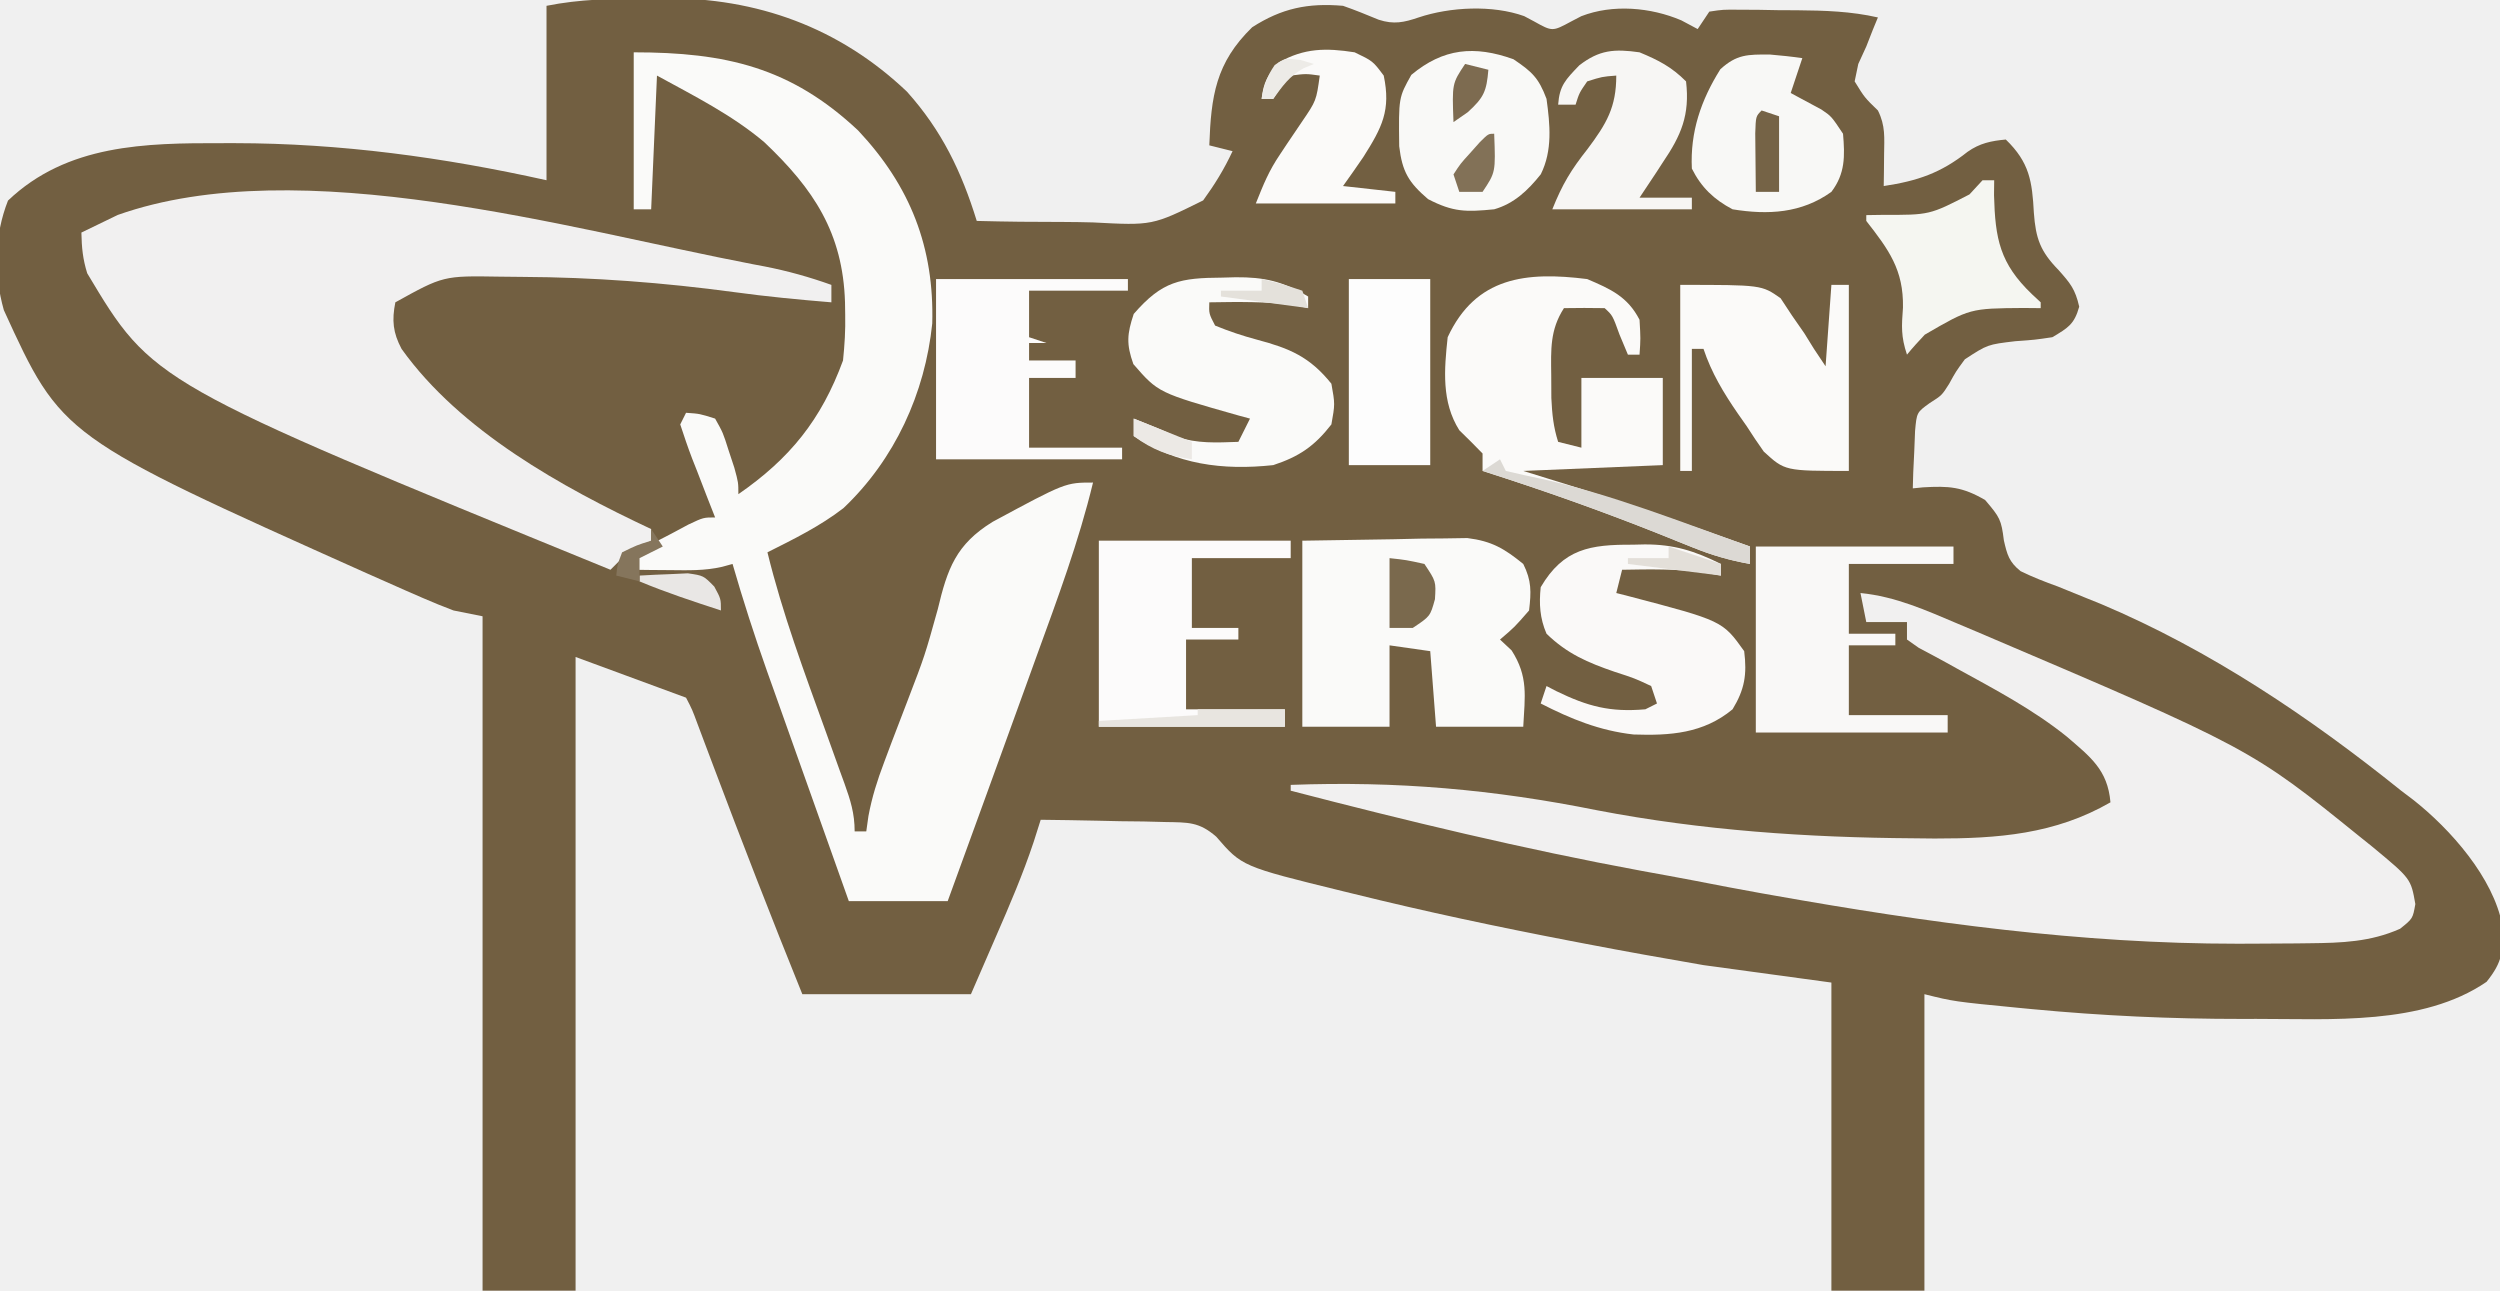
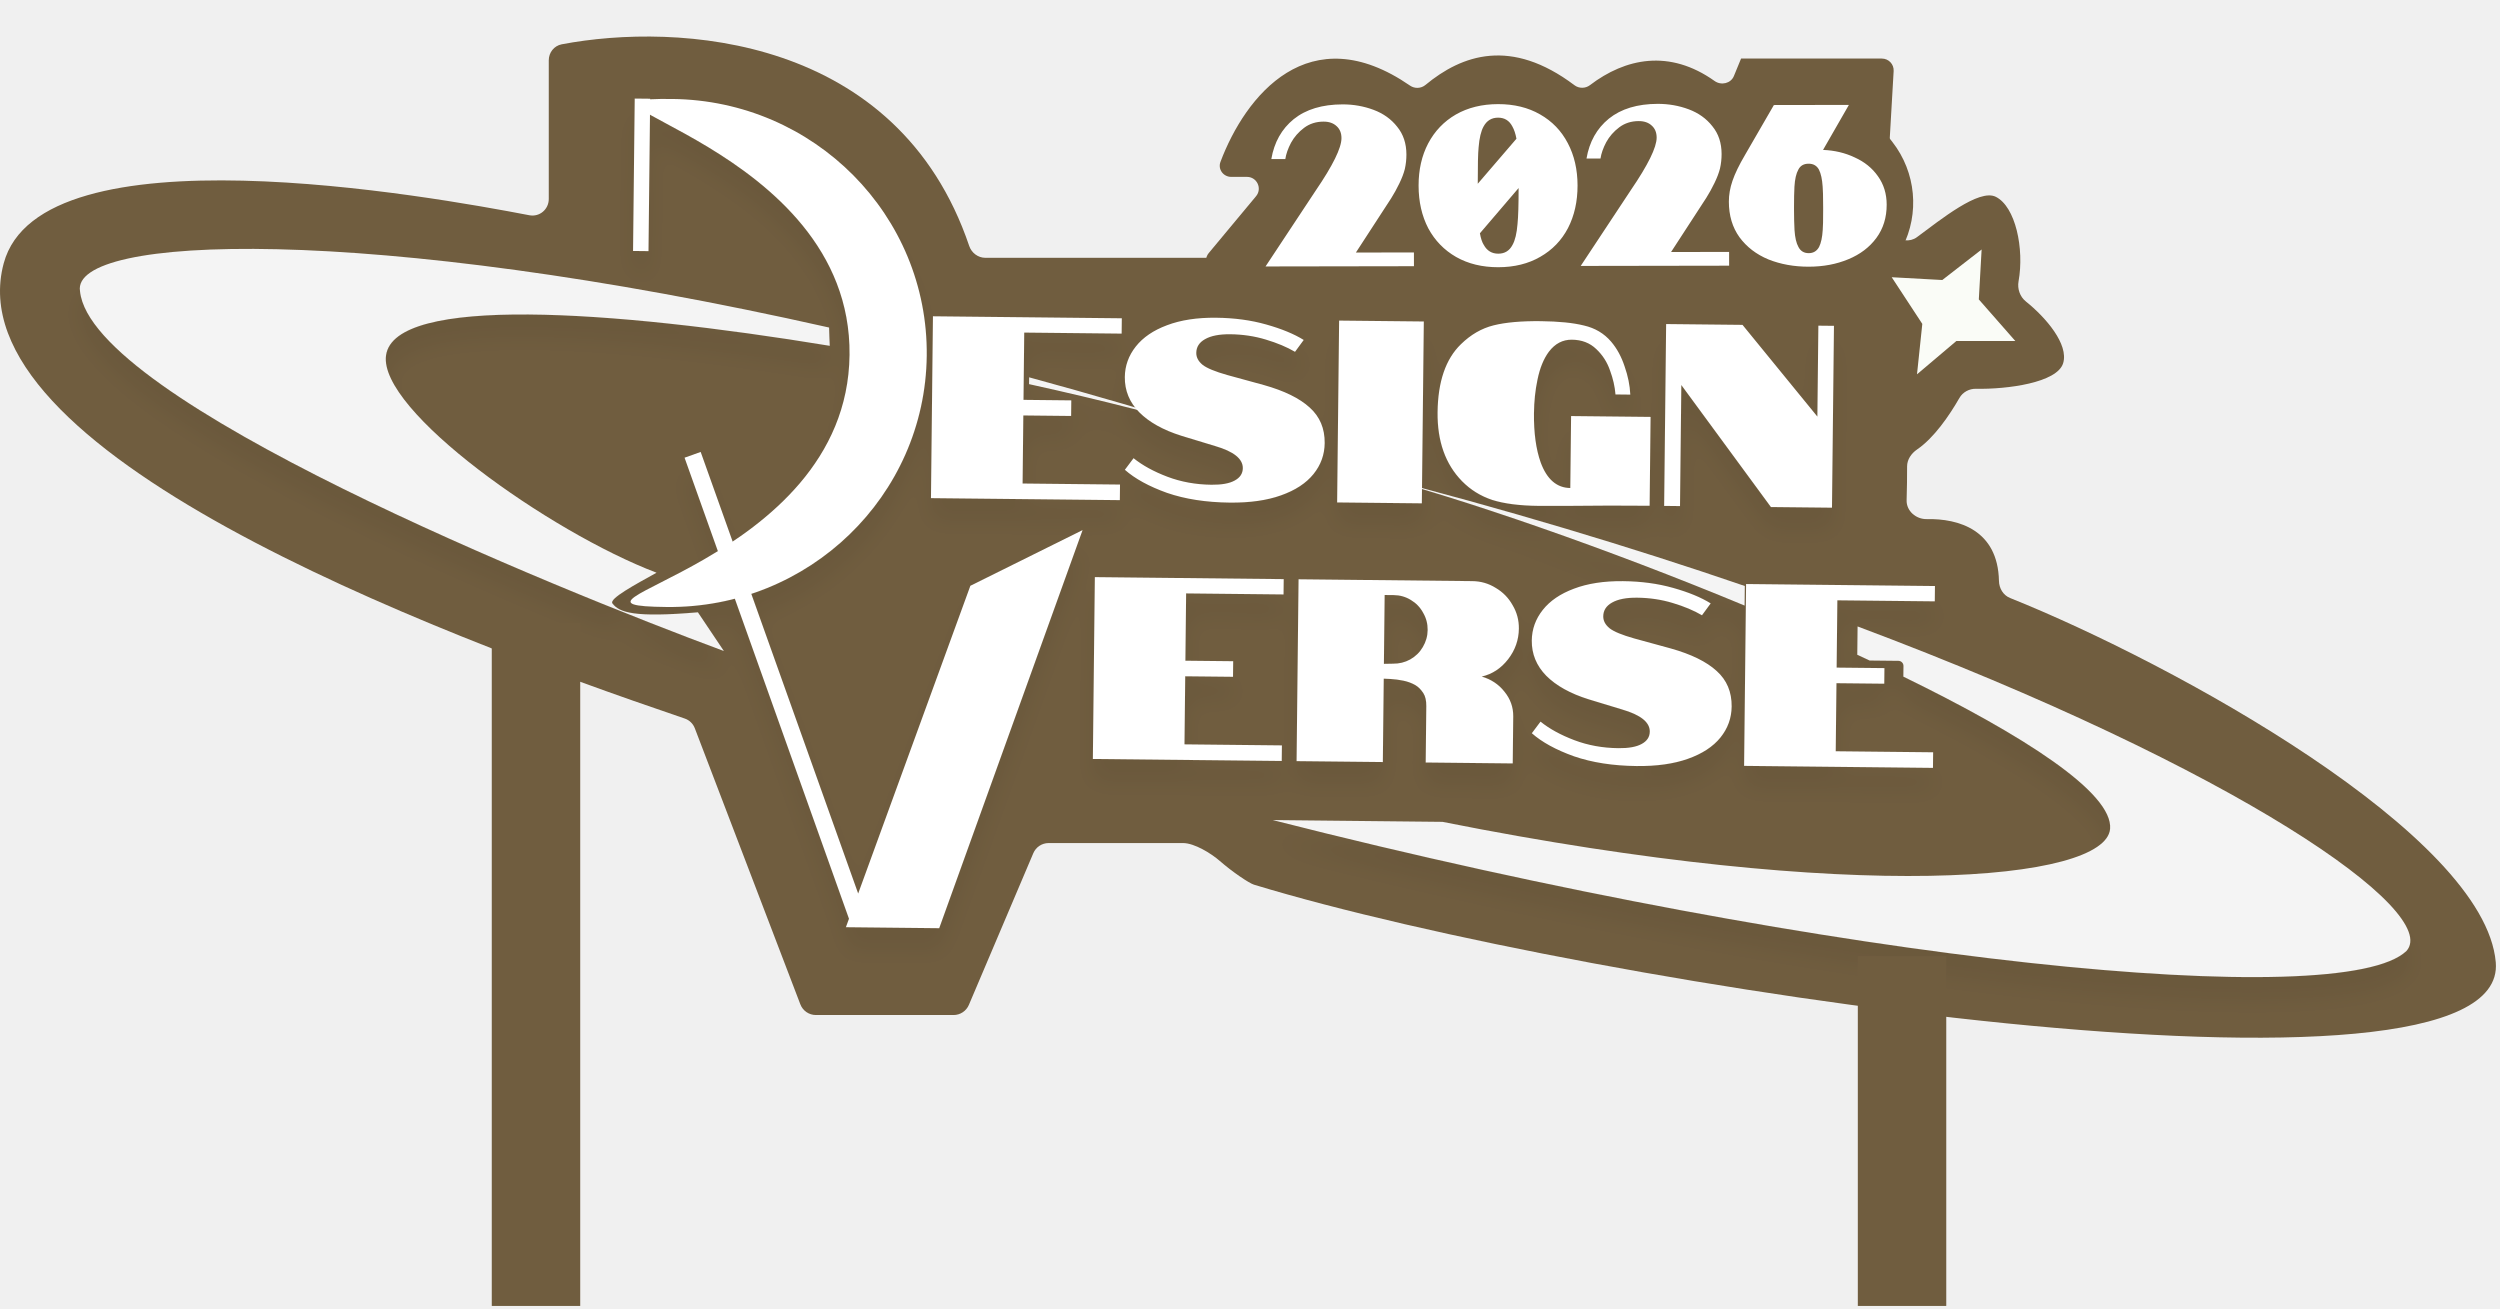
- <svg xmlns="http://www.w3.org/2000/svg" version="1.1" width="430" height="222">
-   <path d="M0 0 C1.069 -0.021 2.139 -0.041 3.24 -0.062 C19.148 -0.139 33.294 4.954 44.938 16.02 C50.926 22.698 54.326 29.774 56.938 38.25 C61.92 38.38 66.895 38.436 71.879 38.427 C73.571 38.434 75.262 38.46 76.953 38.507 C87.139 39.049 87.139 39.049 95.879 34.721 C97.878 31.973 99.506 29.328 100.938 26.25 C99.618 25.92 98.297 25.59 96.938 25.25 C97.244 16.774 98.029 11.055 104.312 4.938 C109.405 1.664 113.917 0.731 119.938 1.25 C122.022 1.974 124.042 2.804 126.082 3.645 C128.654 4.484 130.411 4.116 132.938 3.25 C138.377 1.437 145.655 1.071 151.102 3.027 C151.666 3.328 152.231 3.628 152.812 3.938 C155.952 5.688 155.952 5.688 159.188 3.938 C159.76 3.64 160.332 3.342 160.922 3.035 C166.328 0.929 172.856 1.505 178.125 3.75 C179.053 4.245 179.981 4.74 180.938 5.25 C181.597 4.26 182.257 3.27 182.938 2.25 C185.288 1.894 185.288 1.894 188.207 1.922 C189.261 1.927 190.315 1.932 191.4 1.938 C193.058 1.968 193.058 1.968 194.75 2 C196.391 2.008 196.391 2.008 198.064 2.016 C202.834 2.062 207.271 2.19 211.938 3.25 C211.649 3.951 211.36 4.652 211.062 5.375 C210.691 6.324 210.32 7.272 209.938 8.25 C209.257 9.735 209.257 9.735 208.562 11.25 C208.253 12.735 208.253 12.735 207.938 14.25 C209.655 17.043 209.655 17.043 211.938 19.25 C213.26 21.895 213.034 23.928 213 26.875 C212.991 27.878 212.982 28.881 212.973 29.914 C212.955 31.07 212.955 31.07 212.938 32.25 C218.755 31.366 222.744 30.021 227.363 26.359 C229.454 24.886 231.413 24.479 233.938 24.25 C238.016 28.197 238.47 31.432 238.762 36.848 C239.086 41.282 239.874 43.487 243 46.688 C245.03 48.972 245.873 49.968 246.562 53 C245.719 56.038 244.631 56.649 241.938 58.25 C238.914 58.699 238.914 58.699 235.562 58.938 C230.798 59.506 230.798 59.506 226.895 62.047 C225.36 64.134 225.36 64.134 224.184 66.277 C222.938 68.25 222.938 68.25 220.832 69.586 C218.618 71.189 218.618 71.189 218.328 74.387 C218.282 75.558 218.235 76.73 218.188 77.938 C218.131 79.117 218.074 80.296 218.016 81.512 C217.99 82.415 217.964 83.319 217.938 84.25 C218.518 84.192 219.098 84.134 219.695 84.074 C224.142 83.817 226.43 83.955 230.375 86.25 C232.936 89.248 233.156 89.641 233.602 93.195 C234.171 95.664 234.482 96.883 236.474 98.487 C238.572 99.513 240.677 100.335 242.875 101.125 C244.521 101.787 246.164 102.455 247.805 103.129 C249.078 103.643 249.078 103.643 250.378 104.168 C269.068 112.066 286.183 123.583 301.938 136.25 C302.622 136.768 303.306 137.286 304.012 137.82 C310.416 142.857 317.817 151.225 319.344 159.434 C319.524 163.772 319.428 165.64 316.625 169.125 C305.611 176.676 289.709 175.485 277 175.5 C276.196 175.502 275.392 175.504 274.563 175.506 C262.439 175.513 250.443 174.965 238.375 173.812 C237.668 173.745 236.96 173.678 236.231 173.608 C224.993 172.514 224.993 172.514 219.938 171.25 C219.938 188.08 219.938 204.91 219.938 222.25 C214.657 222.25 209.377 222.25 203.938 222.25 C203.938 204.76 203.938 187.27 203.938 169.25 C196.678 168.26 189.417 167.27 181.938 166.25 C175.131 165.076 168.343 163.869 161.562 162.562 C160.672 162.392 159.781 162.222 158.864 162.046 C146.441 159.659 134.093 157.038 121.812 154 C121.154 153.84 120.495 153.679 119.816 153.514 C102.555 149.279 102.555 149.279 98.133 144.162 C95.18 141.59 93.3 141.711 89.422 141.641 C88.171 141.608 86.921 141.576 85.633 141.543 C84.331 141.529 83.029 141.515 81.688 141.5 C80.37 141.47 79.053 141.441 77.695 141.41 C74.443 141.339 71.191 141.287 67.938 141.25 C67.34 143.135 67.34 143.135 66.73 145.059 C64.879 150.614 62.59 155.949 60.25 161.312 C58.827 164.592 57.404 167.871 55.938 171.25 C46.367 171.25 36.797 171.25 26.938 171.25 C21.632 158.136 16.515 144.965 11.532 131.726 C11.079 130.525 10.627 129.324 10.16 128.086 C9.755 127.009 9.351 125.932 8.934 124.822 C8.008 122.314 8.008 122.314 6.938 120.25 C0.667 117.94 -5.603 115.63 -12.062 113.25 C-12.062 149.22 -12.062 185.19 -12.062 222.25 C-17.343 222.25 -22.622 222.25 -28.062 222.25 C-28.062 183.97 -28.062 145.69 -28.062 106.25 C-29.712 105.92 -31.363 105.59 -33.062 105.25 C-34.844 104.579 -36.606 103.857 -38.352 103.098 C-39.874 102.435 -39.874 102.435 -41.427 101.759 C-42.503 101.282 -43.579 100.804 -44.688 100.312 C-45.799 99.82 -46.91 99.328 -48.055 98.821 C-100.452 75.344 -100.452 75.344 -110.402 53.59 C-112.166 47.339 -112.055 40.777 -109.688 34.75 C-99.506 25.053 -86.086 24.844 -72.812 24.875 C-71.74 24.874 -71.74 24.874 -70.646 24.873 C-52.468 24.896 -34.812 27.306 -17.062 31.25 C-17.062 21.35 -17.062 11.45 -17.062 1.25 C-11.28 0.094 -5.876 0.028 0 0 Z " fill="#725F41" transform="translate(111.0625,-0.25)" />
-   <path d="M0 0 C6.051 0.6 11.27 2.966 16.812 5.312 C17.863 5.755 18.913 6.197 19.995 6.653 C67.121 26.736 67.121 26.736 86 42 C86.706 42.567 87.413 43.134 88.141 43.719 C94.674 49.137 94.674 49.137 95.438 53.5 C95 56 95 56 92.812 57.75 C87.716 60.015 82.759 60.18 77.246 60.238 C76.485 60.248 75.725 60.258 74.941 60.268 C72.44 60.293 69.939 60.305 67.438 60.312 C66.146 60.316 66.146 60.316 64.828 60.32 C37.946 60.329 11.434 56.702 -15 52 C-16.038 51.817 -16.038 51.817 -17.097 51.63 C-20.913 50.951 -24.718 50.22 -28.522 49.475 C-31.545 48.896 -34.573 48.347 -37.602 47.797 C-57.96 44.039 -77.967 39.206 -98 34 C-98 33.67 -98 33.34 -98 33 C-79.76 32.319 -63.161 33.771 -45.273 37.372 C-27.229 40.836 -9.153 42.06 9.188 42.188 C10.364 42.201 11.54 42.214 12.752 42.227 C23.638 42.237 33.452 41.508 43 36 C42.52 30.395 39.547 28.193 35.453 24.668 C29.679 20.031 23.175 16.606 16.707 13.051 C15.755 12.522 15.755 12.522 14.784 11.983 C13.202 11.111 11.608 10.263 10.012 9.418 C9.348 8.95 8.684 8.482 8 8 C8 7.01 8 6.02 8 5 C5.69 5 3.38 5 1 5 C0.505 2.525 0.505 2.525 0 0 Z " fill="#F1F0F0" transform="translate(320,102)" />
-   <path d="M0 0 C15.826 0 27.019 2.576 38.602 13.445 C47.589 23.018 51.701 33.57 51.348 46.633 C50.106 58.661 44.889 70.04 36.078 78.395 C32.049 81.507 27.533 83.722 23 86 C25.584 96.548 29.35 106.654 33.038 116.852 C33.856 119.118 34.668 121.387 35.48 123.656 C35.734 124.35 35.987 125.044 36.247 125.758 C37.281 128.649 38 130.904 38 134 C38.66 134 39.32 134 40 134 C40.122 133.132 40.244 132.263 40.37 131.368 C40.985 128.081 41.891 125.229 43.074 122.105 C43.49 120.993 43.907 119.88 44.335 118.734 C45.251 116.334 46.17 113.935 47.094 111.537 C50.068 103.785 50.068 103.785 52.293 95.797 C53.957 88.829 55.413 84.644 61.742 80.75 C74.264 74 74.264 74 79 74 C76.538 84.202 72.892 93.965 69.312 103.812 C68.682 105.555 68.053 107.298 67.423 109.041 C65.895 113.27 64.362 117.497 62.827 121.723 C62.072 123.801 61.318 125.879 60.565 127.958 C58.384 133.975 56.197 139.989 54 146 C48.39 146 42.78 146 37 146 C34.631 139.348 32.265 132.695 29.902 126.042 C29.098 123.781 28.294 121.522 27.49 119.262 C26.328 116.001 25.17 112.739 24.012 109.477 C23.655 108.478 23.299 107.48 22.932 106.451 C20.771 100.35 18.796 94.219 17 88 C16.407 88.163 15.813 88.326 15.202 88.494 C12.191 89.186 9.335 89.093 6.25 89.062 C5.08 89.053 3.909 89.044 2.703 89.035 C1.365 89.018 1.365 89.018 0 89 C1.312 85.064 2.828 84.713 6.438 82.812 C7.426 82.283 8.415 81.753 9.434 81.207 C12 80 12 80 14 80 C13.555 78.868 13.111 77.736 12.652 76.57 C12.08 75.089 11.509 73.607 10.938 72.125 C10.643 71.379 10.348 70.632 10.045 69.863 C9.305 67.93 8.646 65.966 8 64 C8.33 63.34 8.66 62.68 9 62 C11.355 62.16 11.355 62.16 14 63 C15.363 65.434 15.363 65.434 16.312 68.438 C16.802 69.921 16.802 69.921 17.301 71.434 C18 74 18 74 18 76 C26.862 69.875 32.275 63.17 36 53 C36.281 50.271 36.432 47.838 36.375 45.125 C36.364 44.422 36.353 43.718 36.342 42.994 C35.978 31.078 30.976 23.518 22.438 15.438 C16.872 10.743 10.357 7.484 4 4 C3.67 11.59 3.34 19.18 3 27 C2.01 27 1.02 27 0 27 C0 18.09 0 9.18 0 0 Z " fill="#FAFAF9" transform="translate(109,9)" />
-   <path d="M0 0 C0.673 0.127 1.346 0.254 2.04 0.385 C5.979 1.157 9.712 2.203 13.492 3.551 C13.492 4.541 13.492 5.531 13.492 6.551 C7.904 6.091 2.341 5.559 -3.215 4.797 C-15.398 3.156 -27.413 2.237 -39.695 2.176 C-40.965 2.162 -42.236 2.149 -43.544 2.135 C-53.254 1.976 -53.254 1.976 -61.508 6.551 C-62.126 9.64 -61.926 11.766 -60.438 14.562 C-50.35 28.68 -32.842 38.351 -17.508 45.551 C-17.508 46.211 -17.508 46.871 -17.508 47.551 C-19.151 48.589 -20.82 49.586 -22.508 50.551 C-23.498 51.541 -23.498 51.541 -24.508 52.551 C-103.265 20.353 -103.265 20.353 -114.508 1.551 C-115.274 -0.934 -115.453 -2.821 -115.508 -5.449 C-114.181 -6.109 -112.846 -6.751 -111.508 -7.387 C-110.765 -7.746 -110.023 -8.106 -109.258 -8.477 C-77.878 -19.576 -31.488 -6.036 0 0 Z " fill="#F1F0F0" transform="translate(129.5078,45.44922)" />
-   <path d="M0 0 C5.156 -0.083 10.312 -0.165 15.625 -0.25 C17.241 -0.286 18.857 -0.323 20.522 -0.36 C21.806 -0.37 23.091 -0.38 24.414 -0.391 C25.723 -0.412 27.032 -0.433 28.381 -0.454 C32.596 0.075 34.728 1.345 38 4 C39.444 6.889 39.377 8.796 39 12 C36.5 14.875 36.5 14.875 34 17 C34.66 17.619 35.32 18.238 36 18.875 C38.893 23.396 38.283 26.692 38 32 C33.05 32 28.1 32 23 32 C22.505 25.565 22.505 25.565 22 19 C19.69 18.67 17.38 18.34 15 18 C15 22.62 15 27.24 15 32 C10.05 32 5.1 32 0 32 C0 21.44 0 10.88 0 0 Z " fill="#FAFAF9" transform="translate(224,93)" />
-   <path d="M0 0 C4.027 1.715 6.955 3.023 9 7 C9.188 10.25 9.188 10.25 9 13 C8.34 13 7.68 13 7 13 C6.526 11.866 6.051 10.731 5.562 9.562 C4.364 6.243 4.364 6.243 3 5 C0.667 4.959 -1.667 4.958 -4 5 C-6.422 8.752 -6.235 12.119 -6.188 16.5 C-6.181 17.81 -6.175 19.119 -6.168 20.469 C-6.038 23.205 -5.824 25.415 -5 28 C-3.68 28.33 -2.36 28.66 -1 29 C-1 25.04 -1 21.08 -1 17 C3.62 17 8.24 17 13 17 C13 21.95 13 26.9 13 32 C5.08 32.33 -2.84 32.66 -11 33 C-8.277 33.846 -5.555 34.691 -2.75 35.562 C7.586 38.801 17.798 42.366 28 46 C28 46.99 28 47.98 28 49 C24.505 48.388 21.399 47.477 18.113 46.145 C17.183 45.772 16.252 45.399 15.293 45.015 C13.818 44.42 13.818 44.42 12.312 43.812 C2.317 39.832 -7.75 36.263 -18 33 C-18 32.01 -18 31.02 -18 30 C-19.311 28.645 -20.647 27.313 -22 26 C-25.08 21.109 -24.597 15.569 -24 10 C-19.171 -0.402 -10.478 -1.322 0 0 Z " fill="#FBFAF9" transform="translate(273,48)" />
-   <path d="M0 0 C1.127 -0.031 1.127 -0.031 2.277 -0.062 C7.2 -0.097 10.43 0.636 14.75 3.25 C14.75 3.91 14.75 4.57 14.75 5.25 C13.605 5.003 13.605 5.003 12.438 4.75 C7.529 4.084 2.696 4.171 -2.25 4.25 C-2.318 6.208 -2.318 6.208 -1.25 8.25 C1.205 9.253 3.456 10.01 6 10.688 C11.538 12.165 15.013 13.596 18.75 18.25 C19.375 21.75 19.375 21.75 18.75 25.25 C15.839 28.992 13.2 30.786 8.75 32.25 C0.029 33.188 -7.895 32.153 -15.25 27.25 C-15.25 26.26 -15.25 25.27 -15.25 24.25 C-10.25 26.25 -10.25 26.25 -7.938 27.375 C-4.256 28.573 -1.113 28.381 2.75 28.25 C3.41 26.93 4.07 25.61 4.75 24.25 C4.121 24.08 3.492 23.91 2.844 23.734 C-11.03 19.806 -11.03 19.806 -15.312 14.875 C-16.538 11.443 -16.403 9.709 -15.25 6.25 C-10.331 0.574 -7.247 0.049 0 0 Z " fill="#FAFAF9" transform="translate(210.25,47.75)" />
-   <path d="M0 0 C1.03 -0.024 1.03 -0.024 2.08 -0.049 C7.146 -0.054 10.651 1.065 15.188 3.312 C15.188 3.973 15.188 4.633 15.188 5.312 C14.239 5.147 13.29 4.982 12.312 4.812 C7.611 4.127 2.927 4.227 -1.812 4.312 C-2.143 5.633 -2.473 6.952 -2.812 8.312 C-2.1 8.494 -1.387 8.676 -0.652 8.863 C15.458 13.091 15.458 13.091 19.188 18.312 C19.689 22.324 19.271 24.885 17.188 28.312 C12.178 32.474 6.444 32.859 0.16 32.645 C-5.67 31.993 -10.634 29.971 -15.812 27.312 C-15.318 25.828 -15.318 25.828 -14.812 24.312 C-13.977 24.746 -13.977 24.746 -13.125 25.188 C-7.692 27.831 -3.848 28.842 2.188 28.312 C2.848 27.983 3.507 27.652 4.188 27.312 C3.857 26.323 3.527 25.332 3.188 24.312 C0.341 22.978 0.341 22.978 -3.062 21.875 C-7.704 20.284 -11.265 18.763 -14.812 15.312 C-15.962 12.647 -16.11 10.193 -15.812 7.312 C-11.911 0.665 -7.278 -0.034 0 0 Z " fill="#FAF9F8" transform="translate(280.8125,93.6875)" />
-   <path d="M0 0 C14 0 14 0 17.266 2.301 C17.92 3.295 18.575 4.289 19.25 5.312 C19.936 6.299 20.622 7.285 21.328 8.301 C21.88 9.192 22.432 10.082 23 11 C23.99 12.485 23.99 12.485 25 14 C25.33 9.38 25.66 4.76 26 0 C26.99 0 27.98 0 29 0 C29 10.56 29 21.12 29 32 C18 32 18 32 14.371 28.676 C13.356 27.247 12.378 25.791 11.438 24.312 C10.679 23.231 10.679 23.231 9.904 22.127 C7.454 18.564 5.376 15.129 4 11 C3.34 11 2.68 11 2 11 C2 17.93 2 24.86 2 32 C1.34 32 0.68 32 0 32 C0 21.44 0 10.88 0 0 Z " fill="#FBFAF9" transform="translate(289,49)" />
-   <path d="M0 0 C11.22 0 22.44 0 34 0 C34 0.99 34 1.98 34 3 C28.06 3 22.12 3 16 3 C16 6.96 16 10.92 16 15 C18.64 15 21.28 15 24 15 C24 15.66 24 16.32 24 17 C21.36 17 18.72 17 16 17 C16 20.96 16 24.92 16 29 C21.61 29 27.22 29 33 29 C33 29.99 33 30.98 33 32 C22.11 32 11.22 32 0 32 C0 21.44 0 10.88 0 0 Z " fill="#F9F8F7" transform="translate(302,94)" />
-   <path d="M0 0 C10.89 0 21.78 0 33 0 C33 0.99 33 1.98 33 3 C27.39 3 21.78 3 16 3 C16 6.96 16 10.92 16 15 C18.64 15 21.28 15 24 15 C24 15.66 24 16.32 24 17 C21.03 17 18.06 17 15 17 C15 20.96 15 24.92 15 29 C20.61 29 26.22 29 32 29 C32 29.99 32 30.98 32 32 C21.44 32 10.88 32 0 32 C0 21.44 0 10.88 0 0 Z " fill="#FCFBFB" transform="translate(189,93)" />
-   <path d="M0 0 C10.89 0 21.78 0 33 0 C33 0.66 33 1.32 33 2 C27.39 2 21.78 2 16 2 C16 4.64 16 7.28 16 10 C16.99 10.33 17.98 10.66 19 11 C18.01 11 17.02 11 16 11 C16 11.99 16 12.98 16 14 C18.64 14 21.28 14 24 14 C24 14.99 24 15.98 24 17 C21.36 17 18.72 17 16 17 C16 20.96 16 24.92 16 29 C21.28 29 26.56 29 32 29 C32 29.66 32 30.32 32 31 C21.44 31 10.88 31 0 31 C0 20.77 0 10.54 0 0 Z " fill="#FCFBFB" transform="translate(161,48)" />
-   <path d="M0 0 C3.195 2.155 4.328 3.188 5.688 6.812 C6.296 11.242 6.744 15.69 4.703 19.789 C2.489 22.563 0.105 24.836 -3.312 25.812 C-8.153 26.281 -10.346 26.313 -14.688 24.062 C-18.031 21.196 -19.13 19.352 -19.648 14.973 C-19.754 6.601 -19.754 6.601 -17.562 2.688 C-12.065 -1.894 -6.714 -2.407 0 0 Z " fill="#F9F9F7" transform="translate(260.3125,10.1875)" />
-   <path d="M0 0 C1.88 0.16 3.758 0.353 5.625 0.625 C4.965 2.605 4.305 4.585 3.625 6.625 C6.262 8.041 6.262 8.041 8.898 9.457 C10.625 10.625 10.625 10.625 12.625 13.625 C12.954 17.487 13.014 20.476 10.625 23.625 C5.483 27.317 -0.27 27.621 -6.375 26.625 C-9.546 24.96 -11.75 22.874 -13.375 19.625 C-13.687 13.335 -11.796 7.819 -8.473 2.535 C-5.635 -0.049 -3.789 -0.004 0 0 Z " fill="#F8F8F6" transform="translate(304.375,9.375)" />
-   <path d="M0 0 C4.62 0 9.24 0 14 0 C14 10.56 14 21.12 14 32 C9.38 32 4.76 32 0 32 C0 21.44 0 10.88 0 0 Z " fill="#FDFDFD" transform="translate(232,48)" />
-   <path d="M0 0 C0.66 0 1.32 0 2 0 C1.991 0.846 1.982 1.691 1.973 2.562 C2.17 10.11 2.979 14.318 8.504 19.609 C8.998 20.068 9.491 20.527 10 21 C10 21.33 10 21.66 10 22 C9.01 21.991 8.02 21.982 7 21.973 C-2.162 22.045 -2.162 22.045 -9.938 26.562 C-10.993 27.676 -12.029 28.812 -13 30 C-14.05 26.849 -13.925 25.138 -13.688 21.875 C-13.576 15.406 -16.139 11.941 -20 7 C-20 6.67 -20 6.34 -20 6 C-19.059 5.986 -18.118 5.972 -17.148 5.957 C-9.114 5.977 -9.114 5.977 -2.25 2.438 C-1.508 1.633 -0.765 0.829 0 0 Z " fill="#F5F6F1" transform="translate(341,31)" />
-   <path d="M0 0 C3.272 1.358 5.499 2.499 8 5 C8.678 10.767 7.168 14.276 4 18.938 C3.618 19.526 3.237 20.114 2.844 20.721 C1.91 22.156 0.957 23.58 0 25 C2.97 25 5.94 25 9 25 C9 25.66 9 26.32 9 27 C1.08 27 -6.84 27 -15 27 C-13.257 22.642 -11.771 20.214 -8.938 16.625 C-5.671 12.26 -4 9.449 -4 4 C-6.445 4.188 -6.445 4.188 -9 5 C-10.36 6.968 -10.36 6.968 -11 9 C-11.99 9 -12.98 9 -14 9 C-13.755 5.694 -12.723 4.71 -10.375 2.25 C-6.926 -0.424 -4.356 -0.622 0 0 Z " fill="#F7F6F4" transform="translate(282,9)" />
-   <path d="M0 0 C3.125 1.5 3.125 1.5 5 4 C6.255 9.962 4.727 12.903 1.5 18 C0.351 19.679 -0.811 21.349 -2 23 C0.97 23.33 3.94 23.66 7 24 C7 24.66 7 25.32 7 26 C-0.92 26 -8.84 26 -17 26 C-15.661 22.653 -14.755 20.389 -12.836 17.555 C-12.436 16.953 -12.037 16.351 -11.625 15.73 C-10.786 14.484 -9.944 13.24 -9.102 11.996 C-6.598 8.323 -6.598 8.323 -6 4 C-8.374 3.666 -8.374 3.666 -11 4 C-12.705 5.94 -12.705 5.94 -14 8 C-14.66 8 -15.32 8 -16 8 C-15.695 5.15 -14.956 3.948 -13.062 1.75 C-8.691 -0.748 -4.923 -0.775 0 0 Z " fill="#FBFAF9" transform="translate(233,9)" />
-   <path d="M0 0 C0.33 0.66 0.66 1.32 1 2 C3.077 2.485 5.157 2.958 7.246 3.387 C19.439 6.102 31.251 10.825 43 15 C43 15.99 43 16.98 43 18 C39.505 17.388 36.399 16.477 33.113 15.145 C32.183 14.772 31.252 14.399 30.293 14.015 C29.31 13.618 28.326 13.221 27.312 12.812 C17.317 8.832 7.25 5.263 -3 2 C-2.01 1.34 -1.02 0.68 0 0 Z " fill="#DCD9D4" transform="translate(258,79)" />
-   <path d="M0 0 C2.875 0.312 2.875 0.312 6 1 C8 4 8 4 7.812 7.062 C7 10 7 10 4 12 C2.68 12 1.36 12 0 12 C0 8.04 0 4.08 0 0 Z " fill="#7A694D" transform="translate(239,96)" />
-   <path d="M0 0 C4.95 0 9.9 0 15 0 C15 0.99 15 1.98 15 3 C4.44 3 -6.12 3 -17 3 C-17 2.67 -17 2.34 -17 2 C-8.585 1.505 -8.585 1.505 0 1 C0 0.67 0 0.34 0 0 Z " fill="#E8E5E0" transform="translate(206,122)" />
-   <path d="M0 0 C0.99 0.33 1.98 0.66 3 1 C3 5.29 3 9.58 3 14 C1.68 14 0.36 14 -1 14 C-1.027 11.854 -1.046 9.708 -1.062 7.562 C-1.074 6.368 -1.086 5.173 -1.098 3.941 C-1 1 -1 1 0 0 Z " fill="#756346" transform="translate(303,19)" />
-   <path d="M0 0 C0.25 6.625 0.25 6.625 -2 10 C-3.32 10 -4.64 10 -6 10 C-6.33 9.01 -6.66 8.02 -7 7 C-5.82 5.176 -5.82 5.176 -4.125 3.312 C-3.571 2.69 -3.016 2.067 -2.445 1.426 C-1 0 -1 0 0 0 Z " fill="#827157" transform="translate(257,23)" />
-   <path d="M0 0 C1.769 -0.108 3.541 -0.186 5.312 -0.25 C6.299 -0.296 7.285 -0.343 8.301 -0.391 C11 0 11 0 12.855 1.891 C14 4 14 4 14 6 C9.279 4.457 4.583 2.922 0 1 C0 0.67 0 0.34 0 0 Z " fill="#E9E7E5" transform="translate(110,99)" />
-   <path d="M0 0 C1.32 0.33 2.64 0.66 4 1 C3.694 4.674 3.242 5.781 0.438 8.312 C-0.367 8.869 -1.171 9.426 -2 10 C-2.25 3.375 -2.25 3.375 0 0 Z " fill="#7D6B50" transform="translate(252,11)" />
-   <path d="M0 0 C2.97 0.99 5.94 1.98 9 3 C9 3.66 9 4.32 9 5 C3.72 4.34 -1.56 3.68 -7 3 C-7 2.67 -7 2.34 -7 2 C-4.69 2 -2.38 2 0 2 C0 1.34 0 0.68 0 0 Z " fill="#E3DFD9" transform="translate(287,94)" />
-   <path d="M0 0 C5 2 5 2 10 4 C10 4.99 10 5.98 10 7 C6.064 6.438 3.208 5.383 0 3 C0 2.01 0 1.02 0 0 Z " fill="#ECE9E5" transform="translate(195,72)" />
-   <path d="M0 0 C3.438 0.812 3.438 0.812 7 2 C7.33 2.99 7.66 3.98 8 5 C0.575 4.01 0.575 4.01 -7 3 C-7 2.67 -7 2.34 -7 2 C-4.69 2 -2.38 2 0 2 C0 1.34 0 0.68 0 0 Z " fill="#E4E1DB" transform="translate(217,48)" />
-   <path d="M0 0 C0.66 0.99 1.32 1.98 2 3 C0.02 3.99 0.02 3.99 -2 5 C-2 6.32 -2 7.64 -2 9 C-3.32 8.67 -4.64 8.34 -6 8 C-5.812 6.125 -5.812 6.125 -5 4 C-2.438 2.75 -2.438 2.75 0 2 C0 1.34 0 0.68 0 0 Z " fill="#85755C" transform="translate(112,91)" />
-   <path d="M0 0 C1.145 0.34 1.145 0.34 2.312 0.688 C1.714 0.935 1.116 1.183 0.5 1.438 C-1.975 2.852 -3.022 4.416 -4.688 6.688 C-5.348 6.688 -6.008 6.688 -6.688 6.688 C-6.288 4.368 -5.782 2.824 -4.438 0.875 C-2.688 -0.312 -2.688 -0.312 0 0 Z " fill="#EDEBE7" transform="translate(223.6875,10.3125)" />
+ <svg xmlns="http://www.w3.org/2000/svg" width="424" height="222" viewBox="0 0 424 222" fill="none">
+   <path d="M93.071 10.225C93.071 8.908 93.973 7.762 95.266 7.515C114.884 3.777 152.252 5.938 164.377 41.71C164.776 42.889 165.874 43.725 167.118 43.725H308.635C308.828 43.725 309.013 43.698 309.2 43.655C309.701 43.542 310.183 43.323 310.583 43.002C312.665 41.339 316.746 40.035 323.052 40.754C323.774 40.837 324.507 40.668 325.092 40.237C329.182 37.217 335.646 31.977 338.474 33.373C341.834 35.032 343.342 42.172 342.347 47.708C342.118 48.981 342.578 50.321 343.588 51.129C347.013 53.872 350.878 58.411 349.91 61.599C348.9 64.922 340.386 66.044 335.127 65.937C333.977 65.914 332.888 66.501 332.316 67.497C330.591 70.502 328.017 74.26 325.13 76.235C324.164 76.896 323.44 77.935 323.444 79.106C323.448 80.925 323.422 82.832 323.362 84.829C323.306 86.656 324.957 88.079 326.784 88.041C332.18 87.928 338.843 89.872 339.023 98.519C339.049 99.777 339.738 100.95 340.906 101.419C368.675 112.552 421.423 141.53 423.284 163.211C425.665 190.966 269.848 167.445 212.67 150.04C211.823 149.782 208.971 147.848 206.884 146.022C205.432 144.75 202.571 142.983 200.64 142.983H177.848C176.715 142.983 175.693 143.66 175.25 144.702L164.321 170.43C163.879 171.472 162.856 172.149 161.724 172.149H138.375C137.205 172.149 136.156 171.427 135.738 170.334L117.845 123.525C117.544 122.739 116.932 122.136 116.136 121.866C71.872 106.818 -7.868 76.358 0.628 44.666C6.872 21.38 72.932 33.273 89.777 36.505C91.51 36.837 93.071 35.511 93.071 33.746V10.225Z" fill="#705D3F" />
+   <g filter="url(#filter0_d_1272_39)">
+     <path d="M315.047 106.246C379.582 130.445 414.114 154.652 408.131 161.286C397.269 171.647 312.469 163.679 215.85 139.082L244.651 139.387C314.764 153.363 357.104 149.42 357.873 140.586C358.402 134.509 343.362 124.773 322.81 114.755L322.83 112.948C322.835 112.472 322.453 112.082 321.977 112.077L317.093 112.025C316.398 111.7 315.699 111.373 314.995 111.048L315.047 106.246ZM231.765 80.314C255.195 86.302 276.652 92.781 295.919 99.386L295.883 102.704C272.647 93.061 247.976 84.489 231.765 80.314Z" fill="#F4F4F4" />
+     <path d="M13.571 49.396C11.942 39.861 62.189 37.88 140.614 55.55C140.636 56.729 140.692 57.768 140.725 58.649C103.411 52.507 66.926 50.096 65.471 60.257C64.137 69.572 93.153 90.207 111.349 97.133C107.648 99.185 103.268 101.542 103.863 102.338C105.029 103.897 107.581 104.765 118.362 103.85L122.77 110.413C94.082 99.769 15.434 67.914 13.571 49.396ZM174.542 63.995C184.865 66.802 195.55 69.918 206.555 73.364C198.223 70.772 187.011 67.895 174.529 65.148L174.542 63.995Z" fill="#F4F4F4" />
+     <rect width="2.618" height="25.85" transform="matrix(0.999944 0.0105948 -0.0108705 0.99994 107.648 16.7159)" fill="white" />
+     <path d="M165.739 100.392L145.531 155.824L158.273 155.959L181.016 92.811L165.739 100.392Z" fill="white" />
+     <path d="M117.468 77.138L145.531 155.824M145.531 155.824L165.739 100.392L181.016 92.811L158.273 155.959L145.531 155.824Z" stroke="white" stroke-width="2.903" />
+     <path d="M158.228 53.642L190.259 53.981L190.231 56.581L173.709 56.406L173.585 67.817L181.692 67.903L181.663 70.547L173.556 70.461L173.431 82.005L189.953 82.18L189.924 84.823L157.893 84.484L158.228 53.642ZM214.33 65.297C217.815 66.274 220.416 67.55 222.132 69.125C223.848 70.671 224.693 72.677 224.666 75.145C224.645 77.113 224.009 78.868 222.758 80.412C221.508 81.956 219.673 83.156 217.255 84.011C214.866 84.867 211.968 85.277 208.561 85.241C204.537 85.198 200.988 84.647 197.915 83.586C194.872 82.496 192.492 81.193 190.775 79.677L192.251 77.709C193.765 78.93 195.678 79.978 197.989 80.855C200.3 81.731 202.793 82.183 205.465 82.212C207.198 82.23 208.508 81.994 209.395 81.504C210.311 81.015 210.774 80.314 210.784 79.404C210.801 77.818 209.243 76.567 206.11 75.653L200.4 73.918C197.297 72.945 194.902 71.612 193.217 69.92C191.561 68.228 190.745 66.237 190.77 63.946C190.791 62.036 191.412 60.31 192.633 58.766C193.854 57.222 195.615 56.021 197.916 55.164C200.246 54.278 203.027 53.852 206.258 53.887C209.342 53.919 212.173 54.302 214.75 55.034C217.357 55.767 219.477 56.641 221.111 57.657L219.635 59.669C218.263 58.861 216.611 58.168 214.678 57.589C212.775 57.011 210.766 56.711 208.651 56.688C206.801 56.669 205.373 56.947 204.368 57.524C203.392 58.072 202.899 58.845 202.888 59.844C202.88 60.608 203.24 61.287 203.968 61.882C204.696 62.448 206.085 63.021 208.135 63.601L214.33 65.297ZM227.114 54.372L241.478 54.524L241.143 85.366L226.779 85.214L227.114 54.372ZM243.814 69.927C243.87 64.728 245.19 60.88 247.773 58.38C249.436 56.753 251.283 55.686 253.316 55.178C255.348 54.671 258.01 54.435 261.299 54.47C264.354 54.502 266.804 54.748 268.65 55.209C270.526 55.64 272.058 56.552 273.247 57.945C274.233 59.102 274.997 60.505 275.537 62.156C276.107 63.778 276.427 65.367 276.499 66.925L273.987 66.898C273.884 65.575 273.576 64.221 273.062 62.835C272.578 61.419 271.798 60.207 270.722 59.197C269.646 58.157 268.271 57.628 266.597 57.611C265.04 57.594 263.74 58.271 262.697 59.64C261.803 60.835 261.154 62.429 260.751 64.423C260.379 66.181 260.182 68.074 260.16 70.101C260.124 73.42 260.505 76.2 261.303 78.441C262.359 81.302 264.032 82.744 266.324 82.769L266.456 70.564L279.939 70.707L279.775 85.775C275.545 85.73 270.757 85.738 265.409 85.799L260.959 85.796C257.728 85.762 255.102 85.426 253.082 84.787C251.092 84.12 249.385 83.059 247.961 81.605C245.143 78.725 243.761 74.833 243.814 69.927ZM282.576 54.96L295.53 55.097L308.228 70.654L308.395 55.233L311.039 55.261L310.704 86.103L300.35 85.993L285.152 65.298L284.929 85.83L282.241 85.801L282.576 54.96Z" fill="white" />
+     <path d="M185.685 97.88L217.717 98.22L217.688 100.819L201.166 100.644L201.042 112.056L209.149 112.142L209.12 114.785L201.013 114.699L200.888 126.243L217.41 126.418L217.381 129.061L185.35 128.722L185.685 97.88ZM220.236 98.246L249.712 98.559C251.151 98.574 252.469 98.955 253.665 99.702C254.891 100.42 255.85 101.4 256.542 102.641C257.263 103.853 257.616 105.179 257.6 106.618C257.579 108.527 256.973 110.254 255.781 111.798C254.589 113.343 253.095 114.326 251.298 114.747C252.88 115.205 254.163 116.056 255.148 117.3C256.163 118.544 256.662 119.945 256.645 121.502L256.558 129.477L241.798 129.32L241.902 119.759C241.912 118.819 241.744 118.083 241.397 117.551C240.993 116.929 240.528 116.469 240.002 116.17C239.418 115.841 238.76 115.599 238.027 115.444C237.265 115.289 236.547 115.193 235.871 115.157L234.682 115.1L234.528 129.243L219.901 129.088L220.236 98.246ZM236.252 112.561C237.309 112.572 238.281 112.333 239.168 111.843C240.084 111.324 240.797 110.626 241.306 109.75C241.845 108.845 242.119 107.879 242.131 106.851C242.142 105.793 241.888 104.821 241.369 103.934C240.88 103.019 240.183 102.291 239.278 101.753C238.402 101.215 237.436 100.94 236.378 100.929L234.836 100.913L234.709 112.589L236.252 112.561ZM283.351 109.975C286.836 110.952 289.437 112.228 291.153 113.804C292.87 115.349 293.714 117.356 293.688 119.823C293.666 121.791 293.03 123.547 291.78 125.091C290.529 126.634 288.695 127.834 286.276 128.69C283.888 129.546 280.99 129.956 277.582 129.92C273.558 129.877 270.01 129.325 266.937 128.265C263.893 127.175 261.513 125.872 259.797 124.355L261.272 122.388C262.786 123.609 264.699 124.657 267.01 125.533C269.322 126.41 271.814 126.862 274.487 126.89C276.22 126.909 277.529 126.673 278.416 126.183C279.332 125.693 279.795 124.993 279.805 124.083C279.822 122.496 278.264 121.246 275.131 120.332L269.421 118.597C266.318 117.624 263.923 116.291 262.238 114.599C260.582 112.907 259.766 110.915 259.791 108.624C259.812 106.715 260.433 104.988 261.654 103.444C262.876 101.9 264.636 100.7 266.937 99.843C269.268 98.957 272.048 98.531 275.279 98.565C278.363 98.598 281.194 98.981 283.771 99.713C286.378 100.445 288.498 101.32 290.132 102.336L288.656 104.347C287.284 103.54 285.632 102.846 283.699 102.268C281.796 101.69 279.787 101.389 277.672 101.367C275.822 101.347 274.394 101.626 273.389 102.203C272.414 102.75 271.921 103.524 271.91 104.522C271.901 105.286 272.261 105.966 272.989 106.561C273.717 107.127 275.107 107.7 277.157 108.279L283.351 109.975ZM296.136 99.051L328.167 99.39L328.139 101.99L311.616 101.815L311.492 113.226L319.599 113.312L319.571 115.955L311.464 115.87L311.338 127.413L327.86 127.588L327.832 130.232L295.8 129.892L296.136 99.051Z" fill="white" />
+     <path d="M157.174 60.328C156.915 84.121 137.169 103.201 113.068 102.946C88.968 102.691 143.694 95.946 144.083 60.189C144.472 24.432 89.904 16.529 114.005 16.785C138.105 17.04 157.433 36.535 157.174 60.328Z" fill="white" />
+   </g>
+   <path d="M329.412 47.489L320.835 47.018L326.023 54.933L325.124 63.483L331.795 57.838H341.801L335.607 50.782L336.083 42.314L329.412 47.489Z" fill="#FAFCF7" />
+   <path d="M213.026 33.278L204.998 42.926C204.462 43.571 204.385 44.481 204.805 45.207L205.554 46.501C205.911 47.119 206.571 47.499 207.285 47.499H317.12C317.716 47.499 318.28 47.234 318.66 46.775L322.595 42.028C322.611 42.009 322.624 41.989 322.635 41.968C325.602 36.193 324.951 29.222 320.965 24.098L320.581 23.605C320.529 23.537 320.503 23.453 320.508 23.367L321.162 12.048C321.229 10.9 320.316 9.933 319.166 9.933H295.285L294.071 12.89C293.548 14.165 291.918 14.535 290.795 13.737C283.128 8.283 275.662 9.869 269.664 14.436C268.889 15.027 267.806 15.039 267.028 14.453C256.272 6.352 247.97 9.267 241.752 14.411C241.01 15.024 239.936 15.067 239.144 14.521C222.028 2.719 211.219 16.218 206.991 27.456C206.519 28.71 207.479 29.999 208.818 29.999H211.488C213.183 29.999 214.11 31.975 213.026 33.278Z" fill="#705D3F" />
+   <path d="M214.635 45.191L223.133 32.339C226.056 28.055 227.517 25.082 227.514 23.423C227.512 22.567 227.239 21.893 226.693 21.401C226.148 20.883 225.408 20.625 224.475 20.627C223.204 20.629 222.102 20.981 221.17 21.683C220.237 22.384 219.499 23.229 218.956 24.215C218.439 25.201 218.117 26.123 217.989 26.979L215.616 26.983C216.103 24.129 217.37 21.87 219.416 20.207C221.488 18.544 224.249 17.709 227.699 17.703C229.54 17.7 231.291 18.009 232.952 18.628C234.613 19.248 235.95 20.205 236.964 21.5C238.004 22.77 238.525 24.338 238.528 26.205C238.53 27.035 238.44 27.852 238.26 28.657C238.08 29.383 237.77 30.201 237.331 31.109C236.891 32.017 236.426 32.861 235.935 33.64L229.959 42.831L239.802 42.815L239.806 45.149L214.635 45.191ZM254.067 17.659C256.791 17.655 259.165 18.234 261.19 19.398C263.241 20.562 264.813 22.193 265.905 24.292C266.998 26.365 267.547 28.75 267.552 31.448C267.556 34.171 267.016 36.584 265.93 38.686C264.844 40.763 263.278 42.386 261.231 43.557C259.21 44.728 256.838 45.315 254.115 45.32C251.392 45.324 249.005 44.745 246.954 43.581C244.929 42.417 243.357 40.799 242.238 38.726C241.145 36.627 240.596 34.216 240.592 31.493C240.587 28.795 241.128 26.408 242.213 24.332C243.325 22.229 244.891 20.593 246.912 19.422C248.959 18.252 251.344 17.664 254.067 17.659ZM251.623 21.437C251.183 22.216 250.9 23.396 250.773 24.979C250.671 25.965 250.623 28.026 250.628 31.165L257.19 23.529C257.033 22.673 256.798 21.973 256.486 21.429C255.965 20.444 255.161 19.953 254.071 19.955C252.982 19.956 252.166 20.451 251.623 21.437ZM256.52 41.542C256.96 40.763 257.243 39.583 257.37 38C257.498 36.755 257.559 34.719 257.554 31.892L250.993 39.567C251.15 40.449 251.371 41.11 251.657 41.55C252.204 42.535 253.022 43.026 254.111 43.024C255.2 43.023 256.003 42.528 256.52 41.542ZM268.089 45.102L276.587 32.249C279.51 27.965 280.971 24.993 280.968 23.333C280.966 22.477 280.693 21.803 280.147 21.312C279.602 20.794 278.862 20.536 277.929 20.537C276.658 20.539 275.556 20.891 274.624 21.593C273.691 22.295 272.953 23.139 272.411 24.126C271.893 25.112 271.571 26.033 271.443 26.889L269.07 26.893C269.557 24.04 270.824 21.781 272.87 20.118C274.942 18.454 277.703 17.62 281.153 17.614C282.994 17.611 284.745 17.919 286.406 18.539C288.067 19.159 289.404 20.116 290.418 21.411C291.458 22.68 291.979 24.248 291.982 26.116C291.984 26.946 291.894 27.763 291.714 28.567C291.534 29.294 291.224 30.111 290.785 31.02C290.345 31.928 289.88 32.772 289.389 33.551L283.413 42.742L293.256 42.725L293.26 45.06L268.089 45.102ZM306.772 45.231C304.282 45.236 301.999 44.825 299.923 43.998C297.873 43.146 296.236 41.891 295.015 40.233C293.819 38.575 293.219 36.566 293.215 34.206C293.213 33.039 293.418 31.858 293.831 30.664C294.244 29.445 294.955 27.978 295.963 26.265L300.851 17.814L313.572 17.793L309.189 25.426C311.134 25.5 312.925 25.925 314.56 26.701C316.221 27.45 317.533 28.511 318.495 29.884C319.482 31.257 319.978 32.864 319.981 34.706C319.985 36.884 319.405 38.765 318.24 40.349C317.076 41.933 315.483 43.142 313.461 43.975C311.466 44.809 309.236 45.227 306.772 45.231ZM306.768 42.936C307.546 42.935 308.129 42.584 308.517 41.883C308.853 41.208 309.059 40.248 309.134 39.003C309.185 38.51 309.209 37.382 309.206 35.618L309.205 35.074C309.202 33.284 309.175 32.143 309.122 31.65C309.042 30.405 308.833 29.446 308.494 28.773C308.13 28.099 307.546 27.763 306.742 27.764C305.912 27.765 305.329 28.104 304.993 28.778C304.631 29.427 304.412 30.387 304.337 31.658C304.287 32.644 304.263 33.785 304.265 35.082L304.266 35.627C304.268 36.897 304.296 38.026 304.349 39.011C304.429 40.282 304.651 41.241 305.016 41.889C305.38 42.588 305.964 42.938 306.768 42.936Z" fill="white" />
+   <line x1="90.905" y1="105.647" x2="90.905" y2="221.487" stroke="#705D3F" stroke-width="15" />
+   <line x1="322.586" y1="162.177" x2="322.586" y2="221.487" stroke="#705D3F" stroke-width="15" />
+   <defs>
+     <filter id="filter0_d_1272_39" x="9.769" y="16.716" width="402.792" height="156.528" filterUnits="userSpaceOnUse" color-interpolation-filters="sRGB">
+       <feFlood flood-opacity="0" result="BackgroundImageFix" />
+       <feColorMatrix in="SourceAlpha" type="matrix" values="0 0 0 0 0 0 0 0 0 0 0 0 0 0 0 0 0 0 127 0" result="hardAlpha" />
+       <feOffset dy="3.763" />
+       <feGaussianBlur stdDeviation="1.882" />
+       <feComposite in2="hardAlpha" operator="out" />
+       <feColorMatrix type="matrix" values="0 0 0 0 0 0 0 0 0 0 0 0 0 0 0 0 0 0 0.05 0" />
+       <feBlend mode="normal" in2="BackgroundImageFix" result="effect1_dropShadow_1272_39" />
+       <feBlend mode="normal" in="SourceGraphic" in2="effect1_dropShadow_1272_39" result="shape" />
+     </filter>
+   </defs>
</svg>
